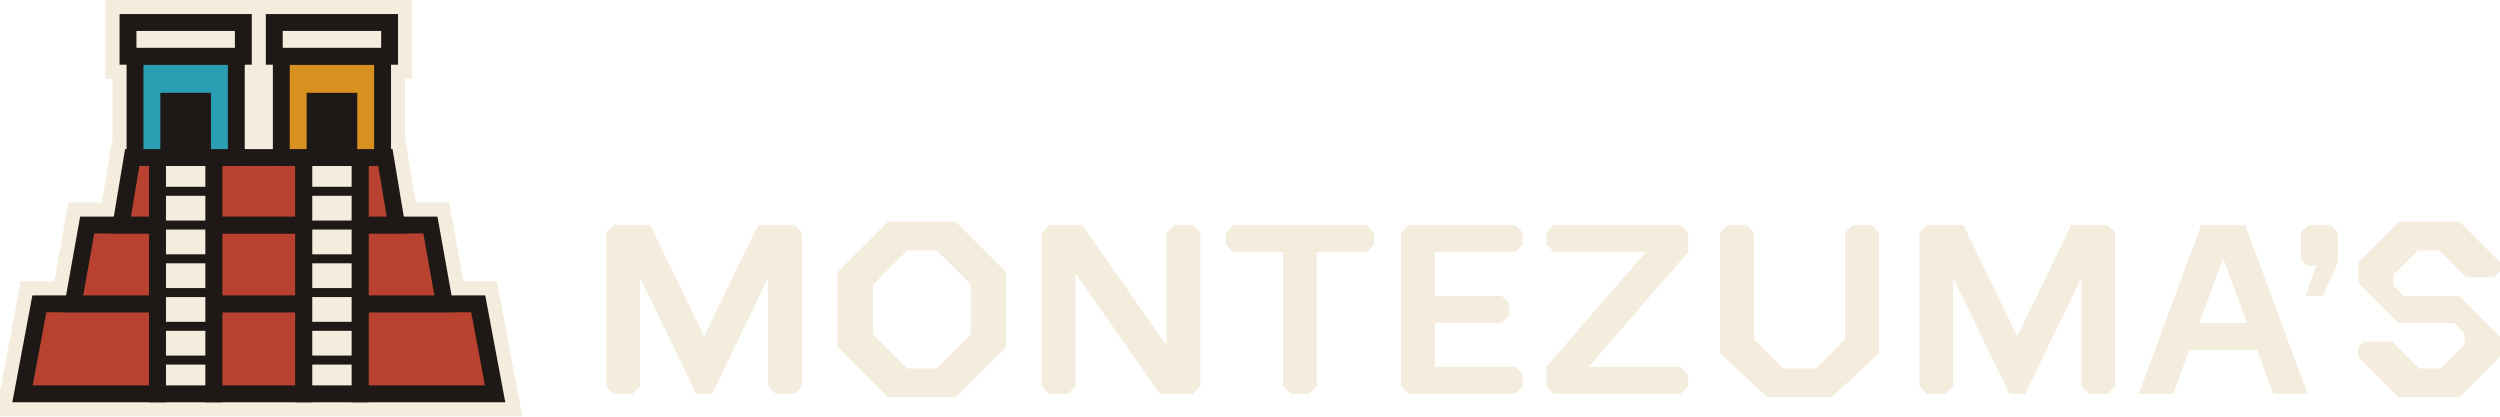
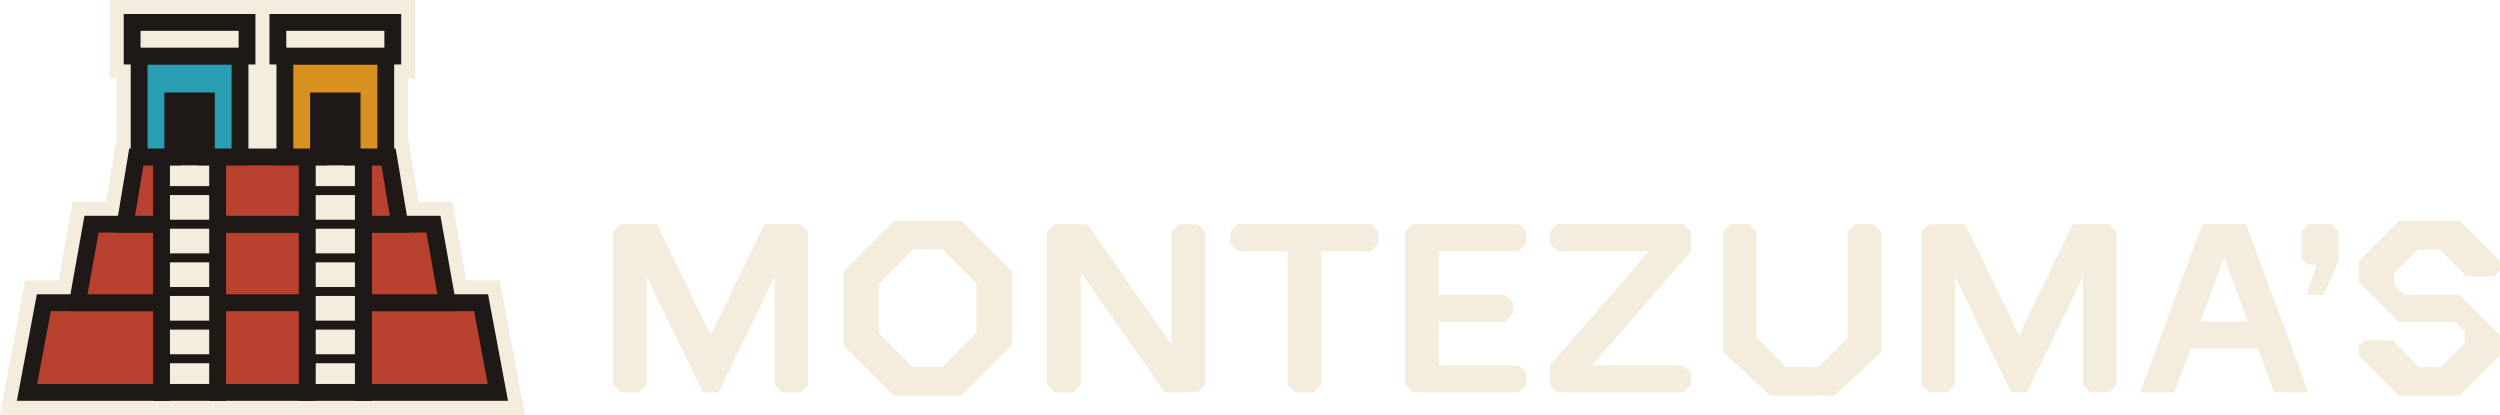
- <svg xmlns="http://www.w3.org/2000/svg" viewBox="2 18 444.35 74" width="1333.05" height="222" role="img" aria-label="Montezuma's lockup, horizontal, reversed">
+ <svg xmlns="http://www.w3.org/2000/svg" viewBox="1.18 18 445.989 74" width="1337.968" height="222" role="img" aria-label="Montezuma's lockup, horizontal, reversed">
  <path d="M9,72 30,72 30,88 6,88Z M40,72 56,72 56,88 40,88Z M66,72 87,72 90,88 66,88Z M17.5,58 30,58 30,72 15,72Z M40,58 56,58 56,72 40,72Z M66,58 78.5,58 81,72 66,72Z M25.5,46 30,46 30,58 23.5,58Z M40,46 56,46 56,58 40,58Z M66,46 70.5,46 72.5,58 66,58Z M30,46 40,46 40,88 30,88Z M56,46 66,46 66,88 56,88Z M26,28 44,28 44,46 38,46 38,36 32,36 32,46 26,46Z M52,28 70,28 70,46 64,46 64,36 58,36 58,46 52,46Z M24.75,22 45.25,22 45.25,28 24.75,28Z M50.75,22 71.25,22 71.25,28 50.75,28Z" fill="#f4ecdc" stroke="#f4ecdc" stroke-width="8" stroke-linejoin="miter" />
  <path d="M32,36 38,36 38,46 32,46Z" fill="#1e1916" />
  <path d="M58,36 64,36 64,46 58,46Z" fill="#1e1916" />
  <path d="M9,72 30,72 30,88 6,88Z" fill="#b9412f" stroke="#1e1916" stroke-width="3" stroke-linejoin="miter" />
  <path d="M40,72 56,72 56,88 40,88Z" fill="#b9412f" stroke="#1e1916" stroke-width="3" stroke-linejoin="miter" />
  <path d="M66,72 87,72 90,88 66,88Z" fill="#b9412f" stroke="#1e1916" stroke-width="3" stroke-linejoin="miter" />
  <path d="M17.5,58 30,58 30,72 15,72Z" fill="#b9412f" stroke="#1e1916" stroke-width="3" stroke-linejoin="miter" />
  <path d="M40,58 56,58 56,72 40,72Z" fill="#b9412f" stroke="#1e1916" stroke-width="3" stroke-linejoin="miter" />
  <path d="M66,58 78.5,58 81,72 66,72Z" fill="#b9412f" stroke="#1e1916" stroke-width="3" stroke-linejoin="miter" />
  <path d="M25.5,46 30,46 30,58 23.5,58Z" fill="#b9412f" stroke="#1e1916" stroke-width="3" stroke-linejoin="miter" />
  <path d="M40,46 56,46 56,58 40,58Z" fill="#b9412f" stroke="#1e1916" stroke-width="3" stroke-linejoin="miter" />
  <path d="M66,46 70.5,46 72.5,58 66,58Z" fill="#b9412f" stroke="#1e1916" stroke-width="3" stroke-linejoin="miter" />
  <path d="M30,46 40,46 40,88 30,88Z" fill="#f4ecdc" stroke="#1e1916" stroke-width="3" stroke-linejoin="miter" />
  <path d="M56,46 66,46 66,88 56,88Z" fill="#f4ecdc" stroke="#1e1916" stroke-width="3" stroke-linejoin="miter" />
  <path d="M26,28 44,28 44,46 38,46 38,36 32,36 32,46 26,46Z" fill="#2a9fb4" stroke="#1e1916" stroke-width="3" stroke-linejoin="miter" />
  <path d="M52,28 70,28 70,46 64,46 64,36 58,36 58,46 52,46Z" fill="#d8901e" stroke="#1e1916" stroke-width="3" stroke-linejoin="miter" />
  <path d="M24.75,22 45.25,22 45.25,28 24.75,28Z" fill="#f4ecdc" stroke="#1e1916" stroke-width="3" stroke-linejoin="miter" />
  <path d="M50.75,22 71.25,22 71.25,28 50.75,28Z" fill="#f4ecdc" stroke="#1e1916" stroke-width="3" stroke-linejoin="miter" />
  <path d="M30,51.2 40,51.2 40,52.8 30,52.8Z" fill="#1e1916" />
  <path d="M30,57.2 40,57.2 40,58.8 30,58.8Z" fill="#1e1916" />
  <path d="M30,63.2 40,63.2 40,64.8 30,64.8Z" fill="#1e1916" />
  <path d="M30,69.2 40,69.2 40,70.8 30,70.8Z" fill="#1e1916" />
  <path d="M30,75.2 40,75.2 40,76.8 30,76.8Z" fill="#1e1916" />
  <path d="M30,81.2 40,81.2 40,82.8 30,82.8Z" fill="#1e1916" />
  <path d="M56,51.2 66,51.2 66,52.8 56,52.8Z" fill="#1e1916" />
  <path d="M56,57.2 66,57.2 66,58.8 56,58.8Z" fill="#1e1916" />
  <path d="M56,63.2 66,63.2 66,64.8 56,64.8Z" fill="#1e1916" />
  <path d="M56,69.2 66,69.2 66,70.8 56,70.8Z" fill="#1e1916" />
  <path d="M56,75.2 66,75.2 66,76.8 56,76.8Z" fill="#1e1916" />
  <path d="M56,81.2 66,81.2 66,82.8 56,82.8Z" fill="#1e1916" />
-   <path transform="translate(109.75 58) scale(0.3)" fill="#f4ecdc" d="M4.5,100 0,95.5 0,4.5 4.5,0 26,0 58,66 90,0 111.5,0 116,4.5 116,95.5 111.5,100 100.5,100 96,95.5 96,31.176 62.631,100 53.369,100 20,31.176 20,95.5 15.5,100Z M167,-2 207,-2 237,28 237,72 207,102 167,102 137,72 137,28Z M158,35.284 158,64.716 178.284,85 195.716,85 216,64.716 216,35.284 195.716,15 178.284,15Z M258,4.5 262.5,0 282,0 332,71.429 332,4.5 336.5,0 347.5,0 352,4.5 352,95.5 347.5,100 328,100 278,28.571 278,95.5 273.5,100 262.5,100 258,95.5Z M367,4.5 371.5,0 450.5,0 455,4.5 455,11.5 450.5,16 421,16 421,95.5 416.5,100 405.5,100 401,95.5 401,16 371.5,16 367,11.5Z M471,4.5 475.5,0 538.5,0 543,4.5 543,11.5 538.5,16 491,16 491,42 530.5,42 535,46.5 535,53.5 530.5,58 491,58 491,84 538.5,84 543,88.5 543,95.5 538.5,100 475.5,100 471,95.5Z M557,4.5 561.5,0 636.5,0 641,4.5 641,16 582,84 636.5,84 641,88.5 641,95.5 636.5,100 561.5,100 557,95.5 557,84 616,16 561.5,16 557,11.5Z M660,4.5 664.5,0 675.5,0 680,4.5 680,67.716 697.284,85 716.716,85 734,67.716 734,4.5 738.5,0 749.5,0 754,4.5 754,76 726,102 688,102 660,76Z M782.5,100 778,95.5 778,4.5 782.5,0 804,0 836,66 868,0 889.5,0 894,4.5 894,95.5 889.5,100 878.5,100 874,95.5 874,31.176 840.631,100 831.369,100 798,31.176 798,95.5 793.5,100Z M908,100 945,0 971,0 1008,100 987.7,100 978.08,74 937.92,74 928.3,100Z M943.84,58 972.16,58 958,19.73Z M1004,4.5 1008.5,0 1021.5,0 1026,4.5 1026,22 1017,42 1007,42 1013,24 1007.6,24 1004,20.4Z M1062,-2 1098,-2 1122,22 1122,27.4 1118.4,31 1102,31 1086,15 1073.284,15 1059,29.284 1059,36 1065,42 1098,42 1122,66 1122,78 1098,102 1062,102 1038,78 1038,72.6 1041.6,69 1058,69 1074,85 1086.716,85 1101,70.716 1101,64 1095,58 1062,58 1038,34 1038,22Z" />
+   <path transform="translate(110.57 58) scale(0.3)" fill="#f4ecdc" d="M4.5,100 0,95.5 0,4.5 4.5,0 26,0 58,66 90,0 111.5,0 116,4.5 116,95.5 111.5,100 100.5,100 96,95.5 96,31.176 62.631,100 53.369,100 20,31.176 20,95.5 15.5,100Z M167,-2 207,-2 237,28 237,72 207,102 167,102 137,72 137,28Z M158,35.284 158,64.716 178.284,85 195.716,85 216,64.716 216,35.284 195.716,15 178.284,15Z M258,4.5 262.5,0 282,0 332,71.429 332,4.5 336.5,0 347.5,0 352,4.5 352,95.5 347.5,100 328,100 278,28.571 278,95.5 273.5,100 262.5,100 258,95.5Z M367,4.5 371.5,0 450.5,0 455,4.5 455,11.5 450.5,16 421,16 421,95.5 416.5,100 405.5,100 401,95.5 401,16 371.5,16 367,11.5Z M471,4.5 475.5,0 538.5,0 543,4.5 543,11.5 538.5,16 491,16 491,42 530.5,42 535,46.5 535,53.5 530.5,58 491,58 491,84 538.5,84 543,88.5 543,95.5 538.5,100 475.5,100 471,95.5Z M557,4.5 561.5,0 636.5,0 641,4.5 641,16 582,84 636.5,84 641,88.5 641,95.5 636.5,100 561.5,100 557,95.5 557,84 616,16 561.5,16 557,11.5Z M660,4.5 664.5,0 675.5,0 680,4.5 680,67.716 697.284,85 716.716,85 734,67.716 734,4.5 738.5,0 749.5,0 754,4.5 754,76 726,102 688,102 660,76Z M782.5,100 778,95.5 778,4.5 782.5,0 804,0 836,66 868,0 889.5,0 894,4.5 894,95.5 889.5,100 878.5,100 874,95.5 874,31.176 840.631,100 831.369,100 798,31.176 798,95.5 793.5,100Z M908,100 945,0 971,0 1008,100 987.7,100 978.08,74 937.92,74 928.3,100Z M943.84,58 972.16,58 958,19.73Z M1004,4.5 1008.5,0 1021.5,0 1026,4.5 1026,22 1017,42 1007,42 1013,24 1007.6,24 1004,20.4Z M1062,-2 1098,-2 1122,22 1122,27.4 1118.4,31 1102,31 1086,15 1073.284,15 1059,29.284 1059,36 1065,42 1098,42 1122,66 1122,78 1098,102 1062,102 1038,78 1038,72.6 1041.6,69 1058,69 1074,85 1086.716,85 1101,70.716 1101,64 1095,58 1062,58 1038,34 1038,22Z" />
</svg>
